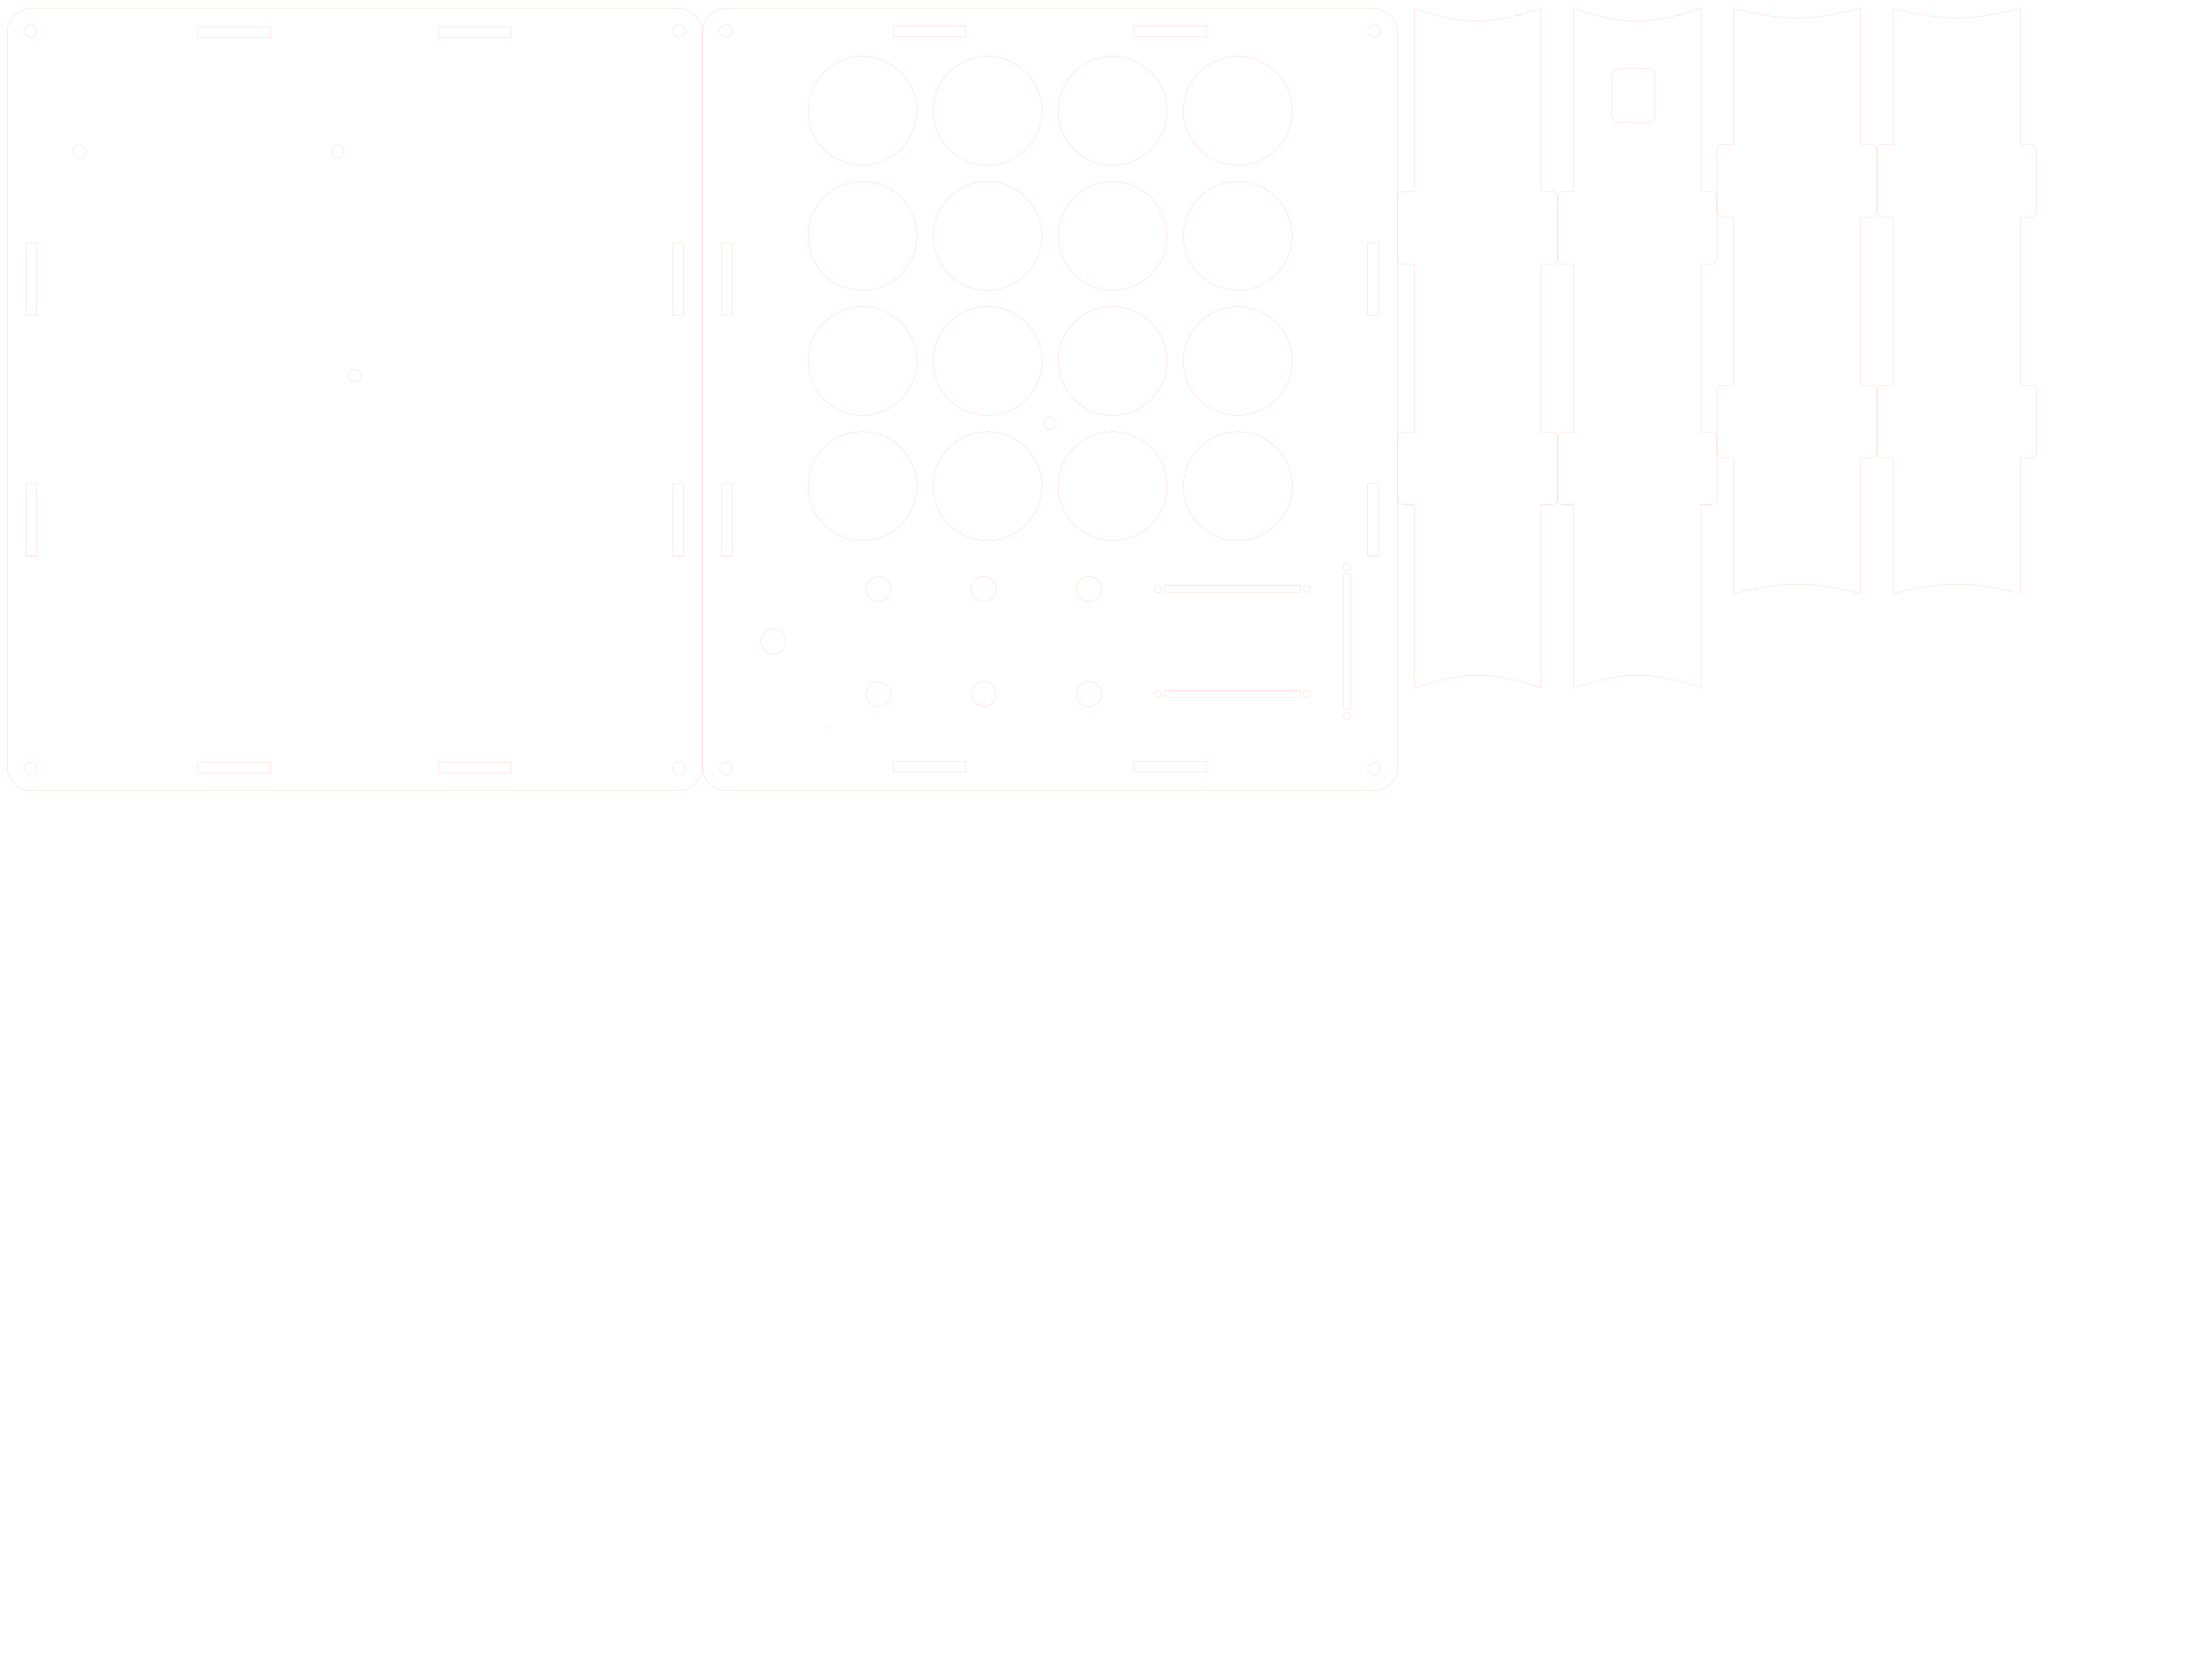
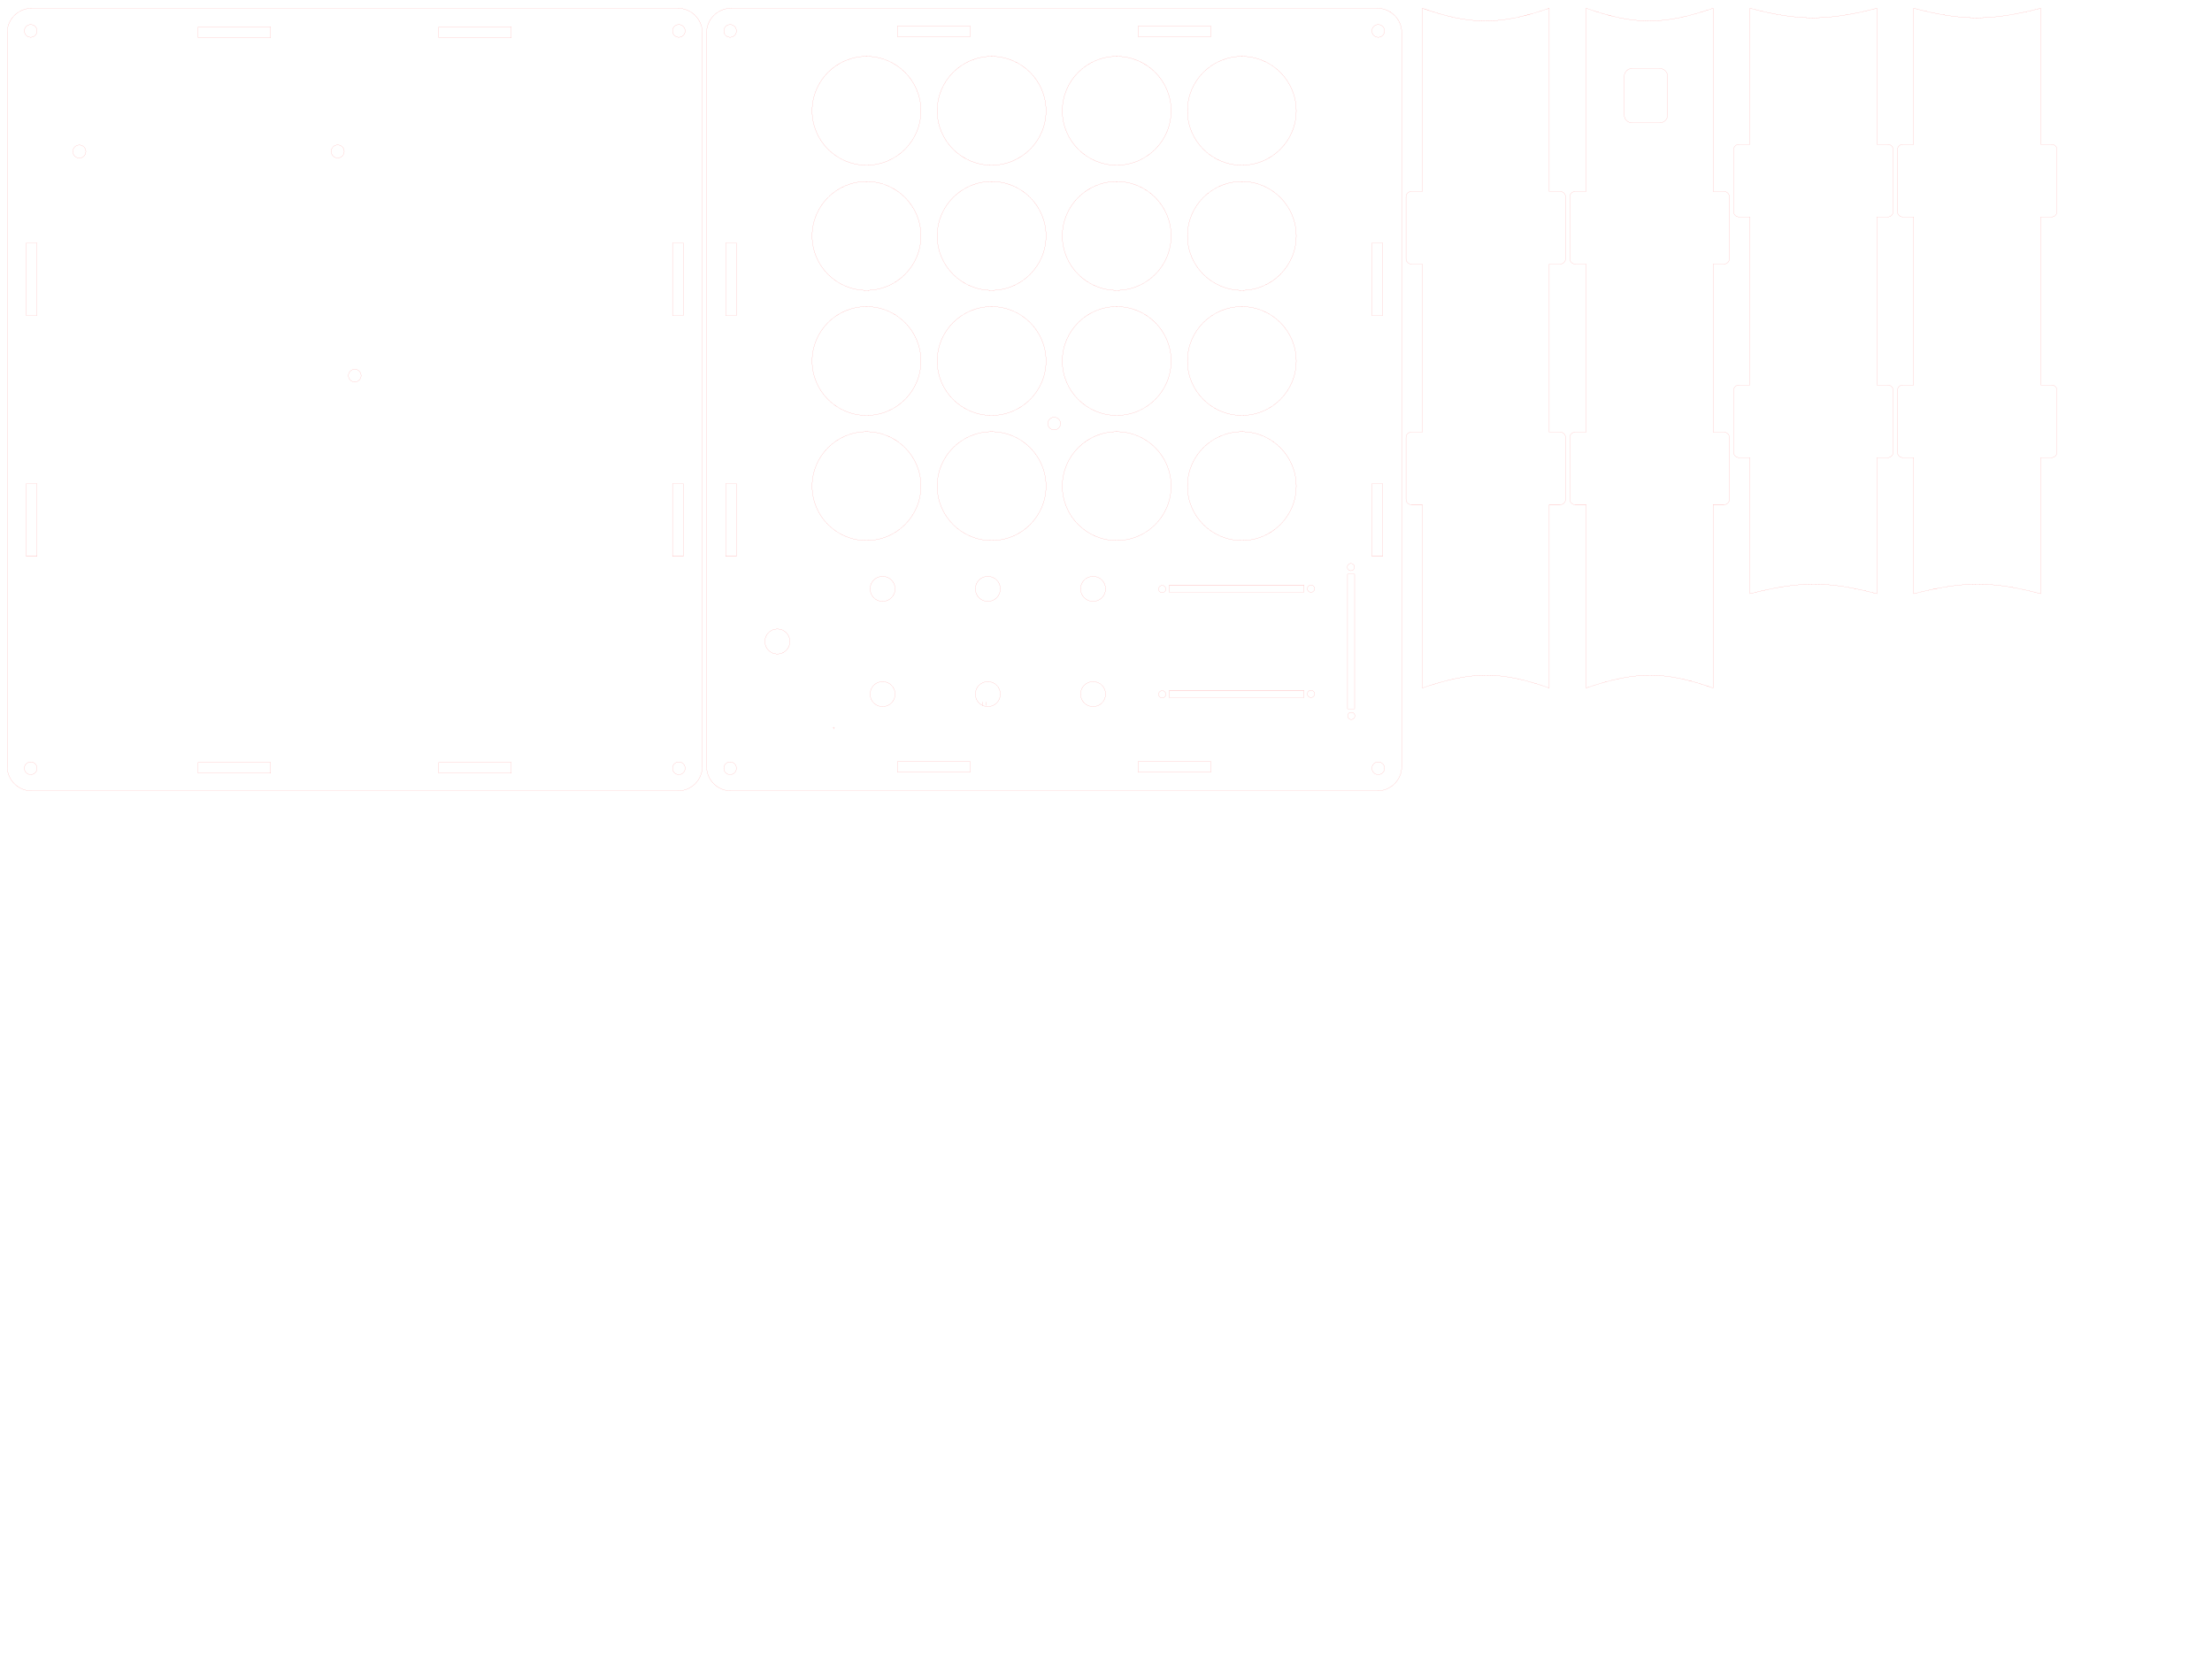
<svg xmlns="http://www.w3.org/2000/svg" xmlns:ns1="http://www.openswatchbook.org/uri/2009/osb" width="24in" height="18in" viewBox="0 0 2160 1620" id="svg2" version="1.1">
  <defs id="defs4">
    <linearGradient id="linearGradient6915" ns1:paint="solid">
      <stop style="stop-color:#000000;stop-opacity:1;" offset="0" id="stop6917" />
    </linearGradient>
    <style type="text/css" id="style6">
    .str2 {stroke:black;stroke-width:1.99}
    .str1 {stroke:black;stroke-width:2.25}
    .str3 {stroke:black;stroke-width:7.62;stroke-linejoin:bevel}
    .str0 {stroke:#373435;stroke-width:20}
    .fil0 {fill:none}
   </style>
    <clipPath id="id0">
      <path d="m 5214,224 29669,0 0,20990 -29669,0 0,-20990 z" id="path9" />
    </clipPath>
    <style type="text/css" id="style6-7">
    .str2 {stroke:black;stroke-width:1.99}
    .str1 {stroke:black;stroke-width:2.25}
    .str3 {stroke:black;stroke-width:7.62;stroke-linejoin:bevel}
    .str0 {stroke:#373435;stroke-width:20}
    .fil0 {fill:none}
   </style>
    <clipPath id="id0-7">
      <path d="m 5214,224 29669,0 0,20990 -29669,0 0,-20990 z" id="path9-9" />
    </clipPath>
  </defs>
  <g id="layer1" transform="translate(-211.507,1217.48)">
-     <path style="opacity:1;fill:none;fill-opacity:1;stroke:#ff0000;stroke-width:0.071;stroke-miterlimit:4;stroke-dasharray:none;stroke-opacity:1" d="m 1904.287,-1209.416 0,132.922 -10.641,0 -0.014,0 c -2.937,0 -5.303,2.364 -5.303,5.301 l 0,60.236 c 0,2.937 2.366,5.303 5.303,5.303 l 0.014,0 10.641,0 0,164.16 -10.641,0 -0.014,0 c -2.937,0 -5.303,2.364 -5.303,5.301 l 0,60.236 c 0,2.937 2.366,5.301 5.303,5.301 l 0.014,0 10.641,0 0,132.959 c 48.361,-12.381 76.214,-12.555 123.973,0 l 0,-132.959 10.643,0 0.014,0 c 2.937,0 5.301,-2.364 5.301,-5.301 l 0,-60.236 c 0,-2.937 -2.364,-5.301 -5.301,-5.301 l -0.014,0 -10.643,0 0,-164.16 10.643,0 0.014,0 c 2.937,0 5.301,-2.366 5.301,-5.303 l 0,-60.236 c 0,-2.937 -2.364,-5.301 -5.301,-5.301 l -0.014,0 -10.643,0 0,-132.922 c -48.36,12.382 -76.214,12.555 -123.973,0 z" id="path15758" />
-     <g style="fill:none;fill-opacity:1" id="g4345" transform="translate(1721.453,-900.8304)">
+     <path style="opacity:1;fill:none;fill-opacity:1;stroke:#ff0000;stroke-width:0.071;stroke-miterlimit:4;stroke-dasharray:none;stroke-opacity:1" d="m 1920.287,-1209.416 0,132.922 -10.641,0 -0.014,0 c -2.937,0 -5.303,2.364 -5.303,5.301 l 0,60.236 c 0,2.937 2.366,5.303 5.303,5.303 l 0.014,0 10.641,0 0,164.16 -10.641,0 -0.014,0 c -2.937,0 -5.303,2.364 -5.303,5.301 l 0,60.236 c 0,2.937 2.366,5.301 5.303,5.301 l 0.014,0 10.641,0 0,132.959 c 48.361,-12.381 76.214,-12.555 123.973,0 l 0,-132.959 10.643,0 0.014,0 c 2.937,0 5.301,-2.364 5.301,-5.301 l 0,-60.236 c 0,-2.937 -2.364,-5.301 -5.301,-5.301 l -0.014,0 -10.643,0 0,-164.16 10.643,0 0.014,0 c 2.937,0 5.301,-2.366 5.301,-5.303 l 0,-60.236 c 0,-2.937 -2.364,-5.301 -5.301,-5.301 l -0.014,0 -10.643,0 0,-132.922 c -48.36,12.382 -76.214,12.555 -123.973,0 z" id="path15758" />
+     <g style="fill:none;fill-opacity:1" id="g4345" transform="translate(1733.453,-900.8304)">
      <path style="opacity:1;fill:none;fill-opacity:1;stroke:#ff0000;stroke-width:0.071;stroke-miterlimit:4;stroke-dasharray:none;stroke-opacity:1" d="m 166.806,-124.356 c 0,-2.937 -2.364,-5.303 -5.301,-5.303 0,0 -0.01,-1e-4 -0.014,0 l -10.645,0 0,-178.94 0,0 c -48.358,16.478 -76.209,16.707 -123.965,0 l 0,0 0,178.94 -10.643,0 c -0.01,-1e-4 -0.01,0 -0.016,0 -2.937,0 -5.301,2.366 -5.301,5.303 l 0,60.236 c 0,2.937 2.364,5.301 5.301,5.301 l 0.016,0 10.643,0 0,164.16 -10.643,0 c 0,-1e-4 -0.01,0 -0.014,0 -2.937,0 -5.303,2.366 -5.303,5.303 l 0,60.234 c 0,2.937 2.366,5.303 5.303,5.303 l 0.014,0 10.643,0 0,178.975 0,0 c 48.358,-16.477 76.209,-16.708 123.965,0 l 0,0 0,-178.975 10.645,0 0.014,0 c 2.937,0 5.301,-2.364 5.301,-5.301 l 0,-60.236 c 0,-2.937 -2.364,-5.303 -5.301,-5.303 0,0 -0.01,-1e-4 -0.014,0 l -10.645,0 0,-164.16 10.645,0 0.014,0 c 2.937,0 5.301,-2.364 5.301,-5.301 z" id="path5448" />
      <rect rx="7.826" transform="matrix(0,1,-1,0,0,0)" ry="7.826" y="-106.535" x="-249.792" height="42.481" width="53.111" id="rect5470" style="opacity:1;fill:none;fill-opacity:1;stroke:#ff0000;stroke-width:0.071;stroke-miterlimit:4;stroke-dasharray:none;stroke-opacity:1" />
    </g>
-     <g style="fill:none;fill-opacity:1" id="g3468" transform="matrix(0,-1,1,0,531.2983,-276.2908)">
+     <g style="fill:none;fill-opacity:1" id="g3468" transform="matrix(0,-1,1,0,535.2983,-276.2908)">
      <rect rx="24.042" ry="24.042" y="366.153" x="168.848" height="678.899" width="764.288" id="rect13310" style="opacity:1;fill:none;fill-opacity:1;stroke:#ff0000;stroke-width:0.071;stroke-miterlimit:4;stroke-dasharray:none;stroke-opacity:1" />
      <rect rx="0" transform="matrix(0,1,-1,0,0,0)" style="opacity:1;fill:none;fill-opacity:1;stroke:#ff0000;stroke-width:0.071;stroke-miterlimit:4;stroke-dasharray:none;stroke-opacity:1" id="rect14046" width="70.839" height="10.603" x="552.683" y="-197.622" ry="0" />
      <rect rx="0" transform="matrix(0,1,-1,0,0,0)" ry="0" y="-197.622" x="787.683" height="10.603" width="70.839" id="rect14048" style="opacity:1;fill:none;fill-opacity:1;stroke:#ff0000;stroke-width:0.071;stroke-miterlimit:4;stroke-dasharray:none;stroke-opacity:1" />
      <rect rx="0" ry="0" y="1015.849" x="398.073" height="10.603" width="70.839" id="rect14568" style="opacity:1;fill:none;fill-opacity:1;stroke:#ff0000;stroke-width:0.071;stroke-miterlimit:4;stroke-dasharray:none;stroke-opacity:1" />
      <rect rx="0" style="opacity:1;fill:none;fill-opacity:1;stroke:#ff0000;stroke-width:0.071;stroke-miterlimit:4;stroke-dasharray:none;stroke-opacity:1" id="rect14570" width="70.839" height="10.603" x="633.073" y="1015.849" ry="0" />
      <rect rx="0" transform="matrix(0,1,-1,0,0,0)" ry="0" y="-915.856" x="552.683" height="10.603" width="70.839" id="rect14040" style="opacity:1;fill:none;fill-opacity:1;stroke:#ff0000;stroke-width:0.071;stroke-miterlimit:4;stroke-dasharray:none;stroke-opacity:1" />
      <rect rx="0" transform="matrix(0,1,-1,0,0,0)" style="opacity:1;fill:none;fill-opacity:1;stroke:#ff0000;stroke-width:0.071;stroke-miterlimit:4;stroke-dasharray:none;stroke-opacity:1" id="rect14042" width="70.839" height="10.603" x="787.676" y="-915.856" ry="0" />
      <circle style="opacity:1;fill:none;fill-opacity:1;stroke:#ff0000;stroke-width:0.071;stroke-miterlimit:4;stroke-dasharray:none;stroke-opacity:1" id="circle8832" cx="466.494" cy="888.854" r="53.136" />
      <circle r="53.136" cy="888.854" cx="588.662" id="circle8842" style="opacity:1;fill:none;fill-opacity:1;stroke:#ff0000;stroke-width:0.071;stroke-miterlimit:4;stroke-dasharray:none;stroke-opacity:1" />
      <circle style="opacity:1;fill:none;fill-opacity:1;stroke:#ff0000;stroke-width:0.071;stroke-miterlimit:4;stroke-dasharray:none;stroke-opacity:1" id="circle8848" cx="710.829" cy="888.854" r="53.136" />
      <circle r="53.136" cy="888.854" cx="832.997" id="circle11532" style="opacity:1;fill:none;fill-opacity:1;stroke:#ff0000;stroke-width:0.071;stroke-miterlimit:4;stroke-dasharray:none;stroke-opacity:1" />
      <circle transform="matrix(0,1,-1,0,0,0)" r="53.136" cy="-466.494" cx="522.351" id="circle8986" style="opacity:1;fill:none;fill-opacity:1;stroke:#ff0000;stroke-width:0.071;stroke-miterlimit:4;stroke-dasharray:none;stroke-opacity:1" />
      <circle style="opacity:1;fill:none;fill-opacity:1;stroke:#ff0000;stroke-width:0.071;stroke-miterlimit:4;stroke-dasharray:none;stroke-opacity:1" id="circle9005" cx="522.351" cy="-588.662" r="53.136" transform="matrix(0,1,-1,0,0,0)" />
      <circle transform="matrix(0,1,-1,0,0,0)" style="opacity:1;fill:none;fill-opacity:1;stroke:#ff0000;stroke-width:0.071;stroke-miterlimit:4;stroke-dasharray:none;stroke-opacity:1" id="circle8988" cx="644.518" cy="-466.494" r="53.136" />
      <circle transform="matrix(0,1,-1,0,0,0)" r="53.136" cy="-466.494" cx="766.686" id="circle8990" style="opacity:1;fill:none;fill-opacity:1;stroke:#ff0000;stroke-width:0.071;stroke-miterlimit:4;stroke-dasharray:none;stroke-opacity:1" />
      <circle r="53.136" cy="-588.662" cx="644.518" id="circle9007" style="opacity:1;fill:none;fill-opacity:1;stroke:#ff0000;stroke-width:0.071;stroke-miterlimit:4;stroke-dasharray:none;stroke-opacity:1" transform="matrix(0,1,-1,0,0,0)" />
      <circle style="opacity:1;fill:none;fill-opacity:1;stroke:#ff0000;stroke-width:0.071;stroke-miterlimit:4;stroke-dasharray:none;stroke-opacity:1" id="circle9009" cx="766.686" cy="-588.662" r="53.136" transform="matrix(0,1,-1,0,0,0)" />
      <circle transform="matrix(0,1,-1,0,0,0)" r="53.136" cy="-710.829" cx="522.351" id="circle9013" style="opacity:1;fill:none;fill-opacity:1;stroke:#ff0000;stroke-width:0.071;stroke-miterlimit:4;stroke-dasharray:none;stroke-opacity:1" />
      <circle transform="matrix(0,1,-1,0,0,0)" style="opacity:1;fill:none;fill-opacity:1;stroke:#ff0000;stroke-width:0.071;stroke-miterlimit:4;stroke-dasharray:none;stroke-opacity:1" id="circle9015" cx="644.518" cy="-710.829" r="53.136" />
      <circle transform="matrix(0,1,-1,0,0,0)" r="53.136" cy="-710.829" cx="766.686" id="circle9017" style="opacity:1;fill:none;fill-opacity:1;stroke:#ff0000;stroke-width:0.071;stroke-miterlimit:4;stroke-dasharray:none;stroke-opacity:1" />
      <circle style="opacity:1;fill:none;fill-opacity:1;stroke:#ff0000;stroke-width:0.071;stroke-miterlimit:4;stroke-dasharray:none;stroke-opacity:1" id="circle9021" cx="522.351" cy="-832.997" r="53.136" transform="matrix(0,1,-1,0,0,0)" />
      <circle r="53.136" cy="-832.997" cx="644.518" id="circle9023" style="opacity:1;fill:none;fill-opacity:1;stroke:#ff0000;stroke-width:0.071;stroke-miterlimit:4;stroke-dasharray:none;stroke-opacity:1" transform="matrix(0,1,-1,0,0,0)" />
      <circle style="opacity:1;fill:none;fill-opacity:1;stroke:#ff0000;stroke-width:0.071;stroke-miterlimit:4;stroke-dasharray:none;stroke-opacity:1" id="circle9025" cx="766.686" cy="-832.997" r="53.136" transform="matrix(0,1,-1,0,0,0)" />
      <path id="path10385" d="m 252.194,635.741 3.543,0" style="opacity:1;fill:none;fill-opacity:1;fill-rule:evenodd;stroke:#ff0000;stroke-width:0.071;stroke-linecap:butt;stroke-linejoin:miter;stroke-miterlimit:4;stroke-dasharray:none;stroke-opacity:1" />
      <path style="opacity:1;fill:none;fill-opacity:1;fill-rule:evenodd;stroke:#ff0000;stroke-width:0.071;stroke-linecap:butt;stroke-linejoin:miter;stroke-miterlimit:4;stroke-dasharray:none;stroke-opacity:1" d="m 252.194,638.742 3.543,0" id="path10798" />
      <path id="path12892" d="m 229.107,490.14 2.085,0" style="opacity:1;fill:none;fill-opacity:1;fill-rule:evenodd;stroke:#ff0000;stroke-width:0.071;stroke-linecap:butt;stroke-linejoin:miter;stroke-miterlimit:4;stroke-dasharray:none;stroke-opacity:1" />
      <path style="opacity:1;fill:none;fill-opacity:1;fill-rule:evenodd;stroke:#ff0000;stroke-width:0.071;stroke-linecap:butt;stroke-linejoin:miter;stroke-miterlimit:4;stroke-dasharray:none;stroke-opacity:1" d="m 230.15,489.098 0,2.085" id="path12894" />
      <circle r="12.227" cy="538.066" cx="263.397" id="circle10818" style="opacity:1;fill:none;fill-opacity:1;stroke:#ff0000;stroke-width:0.071;stroke-miterlimit:4;stroke-dasharray:none;stroke-opacity:1" />
      <circle style="opacity:1;fill:none;fill-opacity:1;stroke:#ff0000;stroke-width:0.071;stroke-miterlimit:4;stroke-dasharray:none;stroke-opacity:1" id="circle10840" cx="263.397" cy="640.822" r="12.227" />
      <circle r="12.227" cy="538.066" cx="366.153" id="circle10806" style="opacity:1;fill:none;fill-opacity:1;stroke:#ff0000;stroke-width:0.071;stroke-miterlimit:4;stroke-dasharray:none;stroke-opacity:1" />
      <circle style="opacity:1;fill:none;fill-opacity:1;stroke:#ff0000;stroke-width:0.071;stroke-miterlimit:4;stroke-dasharray:none;stroke-opacity:1" id="circle10828" cx="366.153" cy="640.822" r="12.227" />
      <circle r="12.227" cy="743.578" cx="366.153" id="circle10850" style="opacity:1;fill:none;fill-opacity:1;stroke:#ff0000;stroke-width:0.071;stroke-miterlimit:4;stroke-dasharray:none;stroke-opacity:1" />
      <circle r="12.227" cy="743.578" cx="263.397" id="circle10862" style="opacity:1;fill:none;fill-opacity:1;stroke:#ff0000;stroke-width:0.071;stroke-miterlimit:4;stroke-dasharray:none;stroke-opacity:1" />
      <circle transform="matrix(0,-1,1,0,0,0)" style="opacity:1;fill:none;fill-opacity:1;stroke:#ff0000;stroke-width:0.071;stroke-miterlimit:4;stroke-dasharray:none;stroke-opacity:1" id="circle10874" cx="-435.31" cy="314.775" r="12.227" />
      <rect rx="8.0460108e-05" ry="8.0460108e-05" y="818.018" x="259.934" height="131.434" width="6.926" id="rect9396" style="opacity:1;fill:none;fill-opacity:1;stroke:#ff0000;stroke-width:0.071;stroke-miterlimit:4;stroke-dasharray:none;stroke-opacity:1" />
      <ellipse style="opacity:1;fill:none;fill-opacity:1;stroke:#ff0000;stroke-width:0.071;stroke-miterlimit:4;stroke-dasharray:none;stroke-opacity:1" id="ellipse9655" cx="263.574" cy="956.373" rx="3.526" ry="3.526" />
      <ellipse ry="3.526" rx="3.526" cy="811.097" cx="263.221" id="ellipse9657" style="opacity:1;fill:none;fill-opacity:1;stroke:#ff0000;stroke-width:0.071;stroke-miterlimit:4;stroke-dasharray:none;stroke-opacity:1" />
      <ellipse ry="3.526" rx="3.526" cy="956.373" cx="366.33" id="ellipse9985" style="opacity:1;fill:none;fill-opacity:1;stroke:#ff0000;stroke-width:0.071;stroke-miterlimit:4;stroke-dasharray:none;stroke-opacity:1" />
      <ellipse style="opacity:1;fill:none;fill-opacity:1;stroke:#ff0000;stroke-width:0.071;stroke-miterlimit:4;stroke-dasharray:none;stroke-opacity:1" id="ellipse9987" cx="365.976" cy="811.097" rx="3.526" ry="3.526" />
      <rect rx="8.0460108e-05" style="opacity:1;fill:none;fill-opacity:1;stroke:#ff0000;stroke-width:0.071;stroke-miterlimit:4;stroke-dasharray:none;stroke-opacity:1" id="rect15938" width="6.926" height="131.434" x="362.867" y="818.018" ry="8.0460108e-05" />
      <g style="fill:none;fill-opacity:1;stroke:#ff0000;stroke-width:0.071;stroke-miterlimit:4;stroke-dasharray:none;stroke-opacity:1" transform="translate(0,5.99992)" id="g4527">
        <ellipse ry="3.526" rx="3.526" cy="-242.138" cx="989.706" id="ellipse10778" style="opacity:1;fill:none;fill-opacity:1;stroke:#ff0000;stroke-width:0.071;stroke-miterlimit:4;stroke-dasharray:none;stroke-opacity:1" transform="matrix(0,1,-1,0,0,0)" />
        <ellipse style="opacity:1;fill:none;fill-opacity:1;stroke:#ff0000;stroke-width:0.071;stroke-miterlimit:4;stroke-dasharray:none;stroke-opacity:1" id="ellipse10780" cx="989.353" cy="-387.413" rx="3.526" ry="3.526" transform="matrix(0,1,-1,0,0,0)" />
        <rect rx="8.0460108e-05" ry="8.0460108e-05" y="-380.492" x="986.066" height="131.434" width="6.926" id="rect15942" style="opacity:1;fill:none;fill-opacity:1;stroke:#ff0000;stroke-width:0.071;stroke-miterlimit:4;stroke-dasharray:none;stroke-opacity:1" transform="matrix(0,1,-1,0,0,0)" />
      </g>
      <rect rx="0" style="opacity:1;fill:none;fill-opacity:1;stroke:#ff0000;stroke-width:0.071;stroke-miterlimit:4;stroke-dasharray:none;stroke-opacity:1" id="rect6240" width="70.839" height="10.603" x="398.073" y="384.753" ry="0" />
      <rect rx="0" ry="0" y="384.753" x="633.073" height="10.603" width="70.839" id="rect6242" style="opacity:1;fill:none;fill-opacity:1;stroke:#ff0000;stroke-width:0.071;stroke-miterlimit:4;stroke-dasharray:none;stroke-opacity:1" />
      <circle r="6.188" cy="389.163" cx="911" id="circle12928" style="opacity:1;fill:none;fill-opacity:1;stroke:#ff0000;stroke-width:0.071;stroke-miterlimit:4;stroke-dasharray:none;stroke-opacity:1" />
      <circle style="opacity:1;fill:none;fill-opacity:1;stroke:#ff0000;stroke-width:0.071;stroke-miterlimit:4;stroke-dasharray:none;stroke-opacity:1" id="circle13030" cx="911" cy="1022.041" r="6.188" />
      <circle style="opacity:1;fill:none;fill-opacity:1;stroke:#ff0000;stroke-width:0.071;stroke-miterlimit:4;stroke-dasharray:none;stroke-opacity:1" id="circle13036" cx="190.984" cy="389.163" r="6.188" />
      <circle r="6.188" cy="1022.041" cx="190.984" id="circle13042" style="opacity:1;fill:none;fill-opacity:1;stroke:#ff0000;stroke-width:0.071;stroke-miterlimit:4;stroke-dasharray:none;stroke-opacity:1" />
      <circle r="6.188" cy="705.602" cx="527.578" id="circle6262" style="opacity:1;fill:none;fill-opacity:1;stroke:#ff0000;stroke-width:0.071;stroke-miterlimit:4;stroke-dasharray:none;stroke-opacity:1" />
    </g>
    <g style="fill:none;fill-opacity:1" id="g3521" transform="matrix(0,1,1,0,534.652,-1378.275)">
      <rect rx="24.042" style="opacity:1;fill:none;fill-opacity:1;stroke:#ff0000;stroke-width:0.071;stroke-miterlimit:4;stroke-dasharray:none;stroke-opacity:1" id="rect6325" width="764.288" height="678.899" x="168.848" y="-316.171" ry="24.042" />
      <circle cy="6.611" cx="308.666" id="circle6329" style="opacity:1;fill:none;fill-opacity:1;stroke:#ff0000;stroke-width:0.071;stroke-miterlimit:4;stroke-dasharray:none;stroke-opacity:1" r="6.372" />
      <circle r="6.372" style="opacity:1;fill:none;fill-opacity:1;stroke:#ff0000;stroke-width:0.071;stroke-miterlimit:4;stroke-dasharray:none;stroke-opacity:1" id="circle6331" cx="308.757" cy="-245.663" />
      <rect rx="0" ry="0" y="-197.622" x="-129.641" height="10.603" width="70.839" id="rect6335" style="opacity:1;fill:none;fill-opacity:1;stroke:#ff0000;stroke-width:0.071;stroke-miterlimit:4;stroke-dasharray:none;stroke-opacity:1" transform="matrix(0,1,-1,0,0,0)" />
      <rect rx="0" style="opacity:1;fill:none;fill-opacity:1;stroke:#ff0000;stroke-width:0.071;stroke-miterlimit:4;stroke-dasharray:none;stroke-opacity:1" id="rect6337" width="70.839" height="10.603" x="105.359" y="-197.622" ry="0" transform="matrix(0,1,-1,0,0,0)" />
      <rect rx="0" style="opacity:1;fill:none;fill-opacity:1;stroke:#ff0000;stroke-width:0.071;stroke-miterlimit:4;stroke-dasharray:none;stroke-opacity:1" id="rect6341" width="70.839" height="10.603" x="398.073" y="333.525" ry="0" />
      <rect rx="0" ry="0" y="333.525" x="633.073" height="10.603" width="70.839" id="rect6343" style="opacity:1;fill:none;fill-opacity:1;stroke:#ff0000;stroke-width:0.071;stroke-miterlimit:4;stroke-dasharray:none;stroke-opacity:1" />
      <rect rx="0" style="opacity:1;fill:none;fill-opacity:1;stroke:#ff0000;stroke-width:0.071;stroke-miterlimit:4;stroke-dasharray:none;stroke-opacity:1" id="rect6347" width="70.839" height="10.603" x="-129.641" y="-915.856" ry="0" transform="matrix(0,1,-1,0,0,0)" />
      <rect rx="0" ry="0" y="-915.856" x="105.359" height="10.603" width="70.839" id="rect6349" style="opacity:1;fill:none;fill-opacity:1;stroke:#ff0000;stroke-width:0.071;stroke-miterlimit:4;stroke-dasharray:none;stroke-opacity:1" transform="matrix(0,1,-1,0,0,0)" />
      <rect rx="0" ry="0" y="-297.571" x="398.073" height="10.603" width="70.839" id="rect6444" style="opacity:1;fill:none;fill-opacity:1;stroke:#ff0000;stroke-width:0.071;stroke-miterlimit:4;stroke-dasharray:none;stroke-opacity:1" />
      <rect rx="0" style="opacity:1;fill:none;fill-opacity:1;stroke:#ff0000;stroke-width:0.071;stroke-miterlimit:4;stroke-dasharray:none;stroke-opacity:1" id="rect6446" width="70.839" height="10.603" x="633.073" y="-297.571" ry="0" />
      <circle style="opacity:1;fill:none;fill-opacity:1;stroke:#ff0000;stroke-width:0.071;stroke-miterlimit:4;stroke-dasharray:none;stroke-opacity:1" id="circle6450" cx="911" cy="-293.161" r="6.188" />
      <circle r="6.188" cy="339.717" cx="911" id="circle6452" style="opacity:1;fill:none;fill-opacity:1;stroke:#ff0000;stroke-width:0.071;stroke-miterlimit:4;stroke-dasharray:none;stroke-opacity:1" />
      <circle r="6.188" cy="-293.161" cx="190.984" id="circle6454" style="opacity:1;fill:none;fill-opacity:1;stroke:#ff0000;stroke-width:0.071;stroke-miterlimit:4;stroke-dasharray:none;stroke-opacity:1" />
      <circle style="opacity:1;fill:none;fill-opacity:1;stroke:#ff0000;stroke-width:0.071;stroke-miterlimit:4;stroke-dasharray:none;stroke-opacity:1" id="circle6456" cx="190.984" cy="339.717" r="6.188" />
      <circle style="opacity:1;fill:none;fill-opacity:1;stroke:#ff0000;stroke-width:0.071;stroke-miterlimit:4;stroke-dasharray:none;stroke-opacity:1" id="circle6458" cx="527.578" cy="23.278" r="6.188" />
    </g>
-     <path style="opacity:1;fill:none;fill-opacity:1;stroke:#ff0000;stroke-width:0.071;stroke-miterlimit:4;stroke-dasharray:none;stroke-opacity:1" d="m 1732.305,-1025.187 c 0,-2.937 -2.364,-5.303 -5.301,-5.303 0,0 -0.01,-10e-5 -0.014,0 l -10.645,0 0,-178.94 0,0 c -48.358,16.478 -76.209,16.707 -123.965,0 l 0,0 0,178.94 -10.643,0 c -0.01,-10e-5 -0.01,0 -0.016,0 -2.937,0 -5.301,2.366 -5.301,5.303 l 0,60.236 c 0,2.937 2.364,5.301 5.301,5.301 l 0.016,0 10.643,0 0,164.16 -10.643,0 c 0,-1e-4 -0.01,0 -0.014,0 -2.937,0 -5.303,2.366 -5.303,5.303 l 0,60.234 c 0,2.937 2.366,5.303 5.303,5.303 l 0.014,0 10.643,0 0,178.975 0,0 c 48.358,-16.477 76.209,-16.708 123.965,0 l 0,0 0,-178.975 10.645,0 0.014,0 c 2.937,0 5.301,-2.364 5.301,-5.301 l 0,-60.236 c 0,-2.937 -2.364,-5.303 -5.301,-5.303 0,0 -0.01,-1e-4 -0.014,0 l -10.645,0 0,-164.16 10.645,0 0.014,0 c 2.937,0 5.301,-2.364 5.301,-5.301 z" id="path6691" />
-     <path id="path6697" d="m 2060.246,-1209.416 0,132.922 -10.641,0 -0.014,0 c -2.937,0 -5.303,2.364 -5.303,5.301 l 0,60.236 c 0,2.937 2.366,5.303 5.303,5.303 l 0.014,0 10.641,0 0,164.16 -10.641,0 -0.014,0 c -2.937,0 -5.303,2.364 -5.303,5.301 l 0,60.236 c 0,2.937 2.366,5.301 5.303,5.301 l 0.014,0 10.641,0 0,132.959 c 48.361,-12.381 76.214,-12.555 123.973,0 l 0,-132.959 10.643,0 0.014,0 c 2.937,0 5.301,-2.364 5.301,-5.301 l 0,-60.236 c 0,-2.937 -2.364,-5.301 -5.301,-5.301 l -0.014,0 -10.643,0 0,-164.16 10.643,0 0.014,0 c 2.937,0 5.301,-2.366 5.301,-5.303 l 0,-60.236 c 0,-2.937 -2.364,-5.301 -5.301,-5.301 l -0.014,0 -10.643,0 0,-132.922 c -48.36,12.382 -76.214,12.555 -123.973,0 z" style="opacity:1;fill:none;fill-opacity:1;stroke:#ff0000;stroke-width:0.071;stroke-miterlimit:4;stroke-dasharray:none;stroke-opacity:1" />
+     <path style="opacity:1;fill:none;fill-opacity:1;stroke:#ff0000;stroke-width:0.071;stroke-miterlimit:4;stroke-dasharray:none;stroke-opacity:1" d="m 1740.305,-1025.187 c 0,-2.937 -2.364,-5.303 -5.301,-5.303 0,0 -0.01,-10e-5 -0.014,0 l -10.645,0 0,-178.94 0,0 c -48.358,16.478 -76.209,16.707 -123.965,0 l 0,0 0,178.94 -10.643,0 c -0.01,-10e-5 -0.01,0 -0.016,0 -2.937,0 -5.301,2.366 -5.301,5.303 l 0,60.236 c 0,2.937 2.364,5.301 5.301,5.301 l 0.016,0 10.643,0 0,164.16 -10.643,0 c 0,-1e-4 -0.01,0 -0.014,0 -2.937,0 -5.303,2.366 -5.303,5.303 l 0,60.234 c 0,2.937 2.366,5.303 5.303,5.303 l 0.014,0 10.643,0 0,178.975 0,0 c 48.358,-16.477 76.209,-16.708 123.965,0 l 0,0 0,-178.975 10.645,0 0.014,0 c 2.937,0 5.301,-2.364 5.301,-5.301 l 0,-60.236 c 0,-2.937 -2.364,-5.303 -5.301,-5.303 0,0 -0.01,-1e-4 -0.014,0 l -10.645,0 0,-164.16 10.645,0 0.014,0 c 2.937,0 5.301,-2.364 5.301,-5.301 z" id="path6691" />
+     <path id="path6697" d="m 2080.246,-1209.416 0,132.922 -10.641,0 -0.014,0 c -2.937,0 -5.303,2.364 -5.303,5.301 l 0,60.236 c 0,2.937 2.366,5.303 5.303,5.303 l 0.014,0 10.641,0 0,164.16 -10.641,0 -0.014,0 c -2.937,0 -5.303,2.364 -5.303,5.301 l 0,60.236 c 0,2.937 2.366,5.301 5.303,5.301 l 0.014,0 10.641,0 0,132.959 c 48.361,-12.381 76.214,-12.555 123.973,0 l 0,-132.959 10.643,0 0.014,0 c 2.937,0 5.301,-2.364 5.301,-5.301 l 0,-60.236 c 0,-2.937 -2.364,-5.301 -5.301,-5.301 l -0.014,0 -10.643,0 0,-164.16 10.643,0 0.014,0 c 2.937,0 5.301,-2.366 5.301,-5.303 l 0,-60.236 c 0,-2.937 -2.364,-5.301 -5.301,-5.301 l -0.014,0 -10.643,0 0,-132.922 c -48.36,12.382 -76.214,12.555 -123.973,0 z" style="opacity:1;fill:none;fill-opacity:1;stroke:#ff0000;stroke-width:0.071;stroke-miterlimit:4;stroke-dasharray:none;stroke-opacity:1" />
  </g>
</svg>
